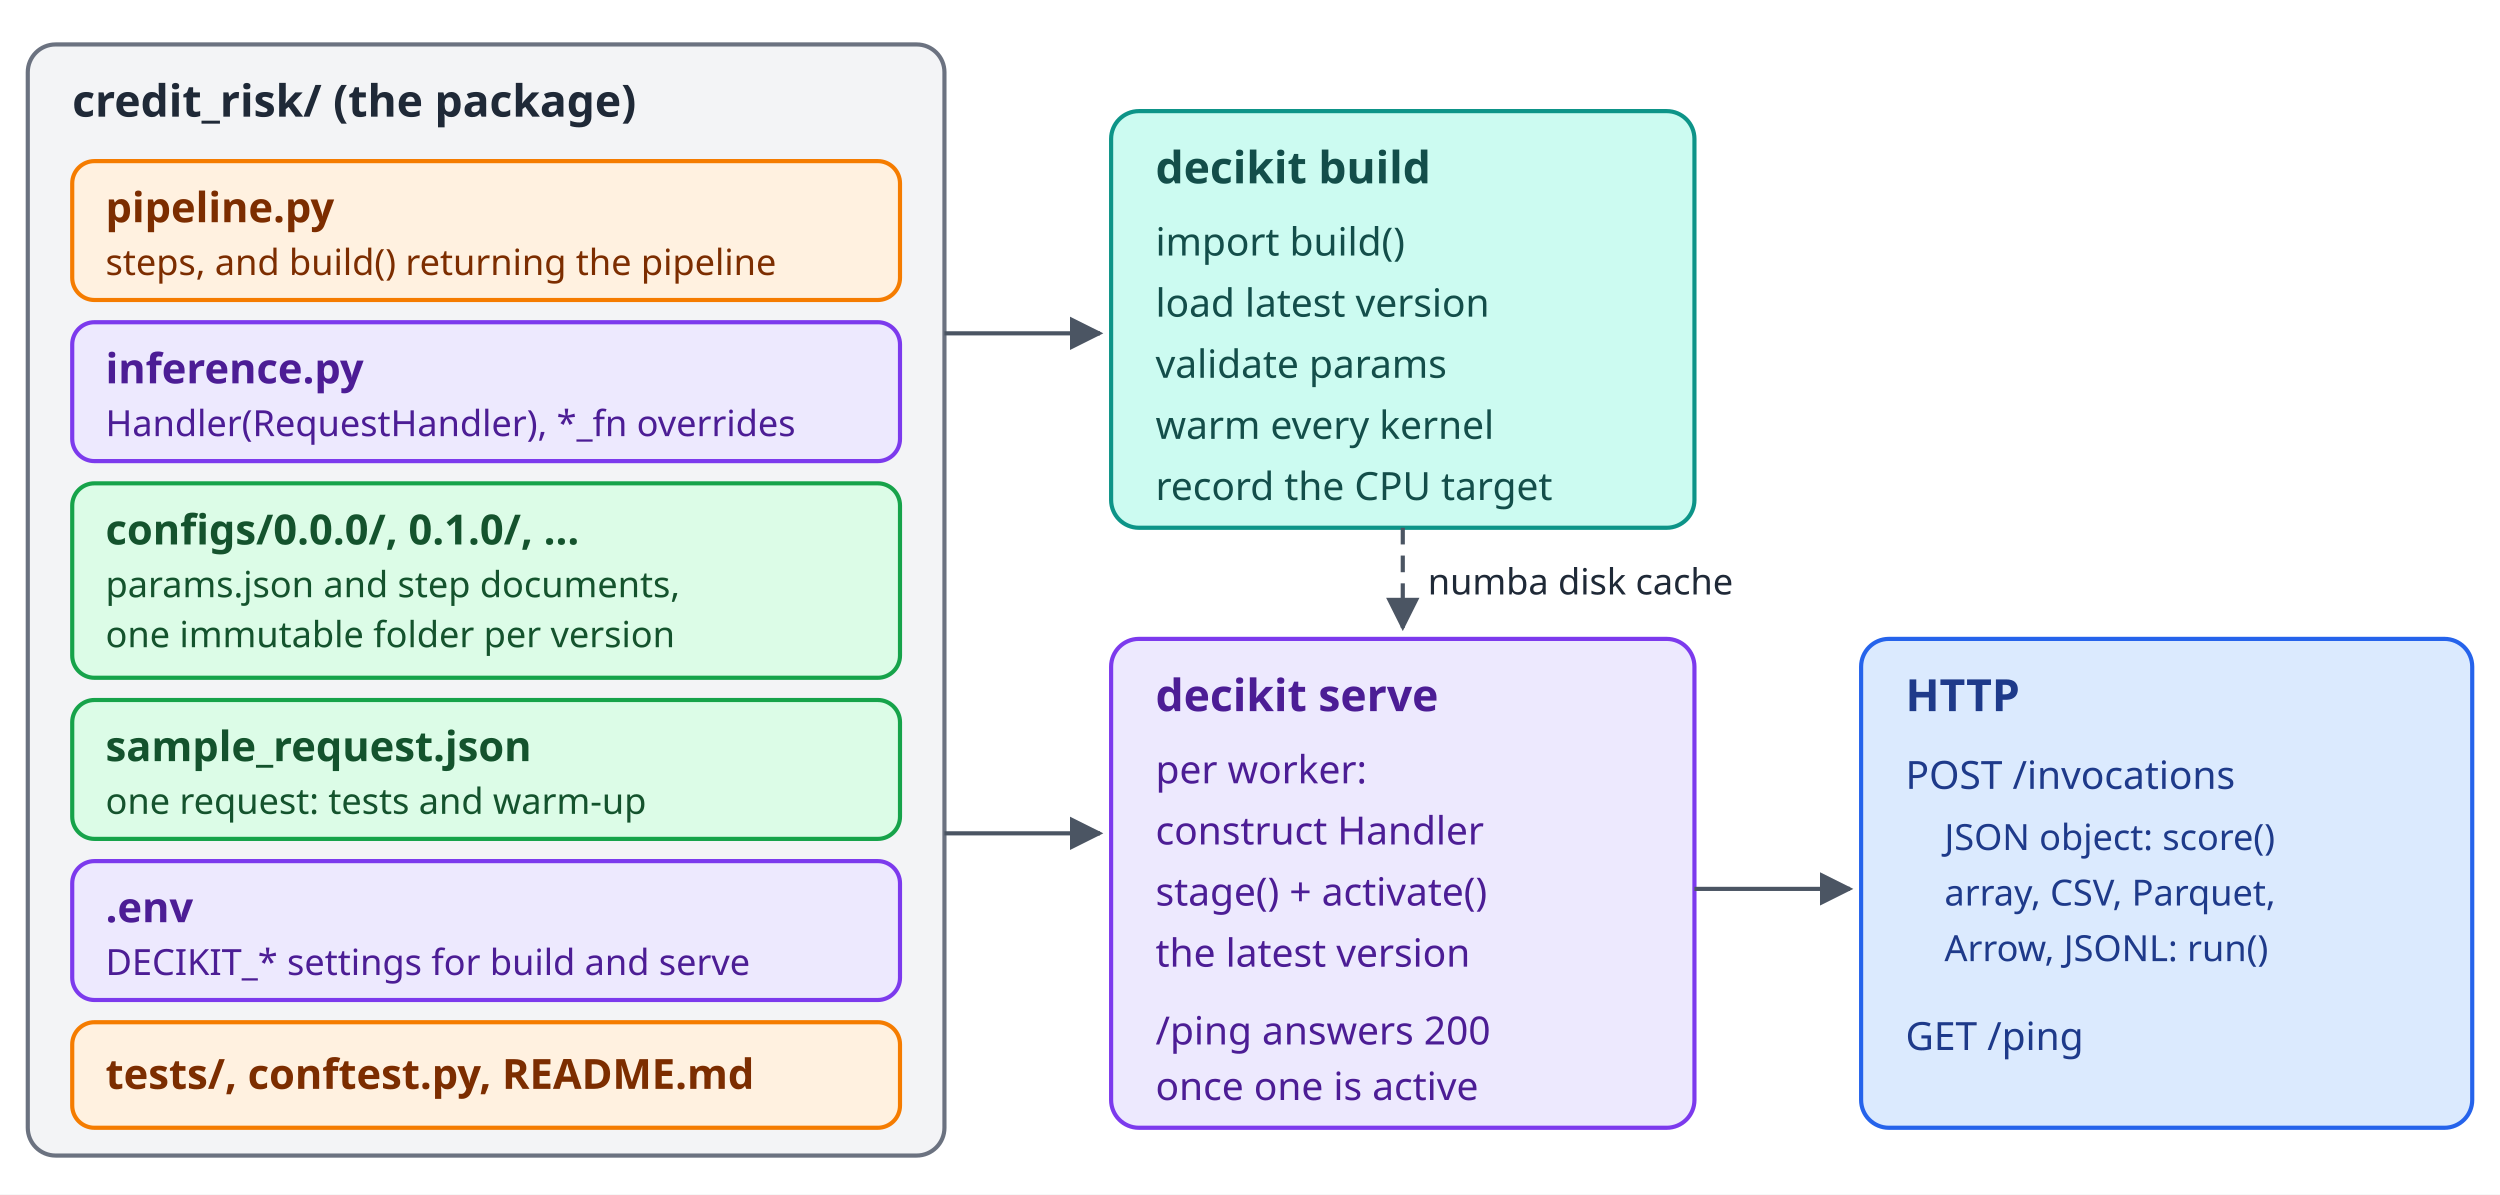
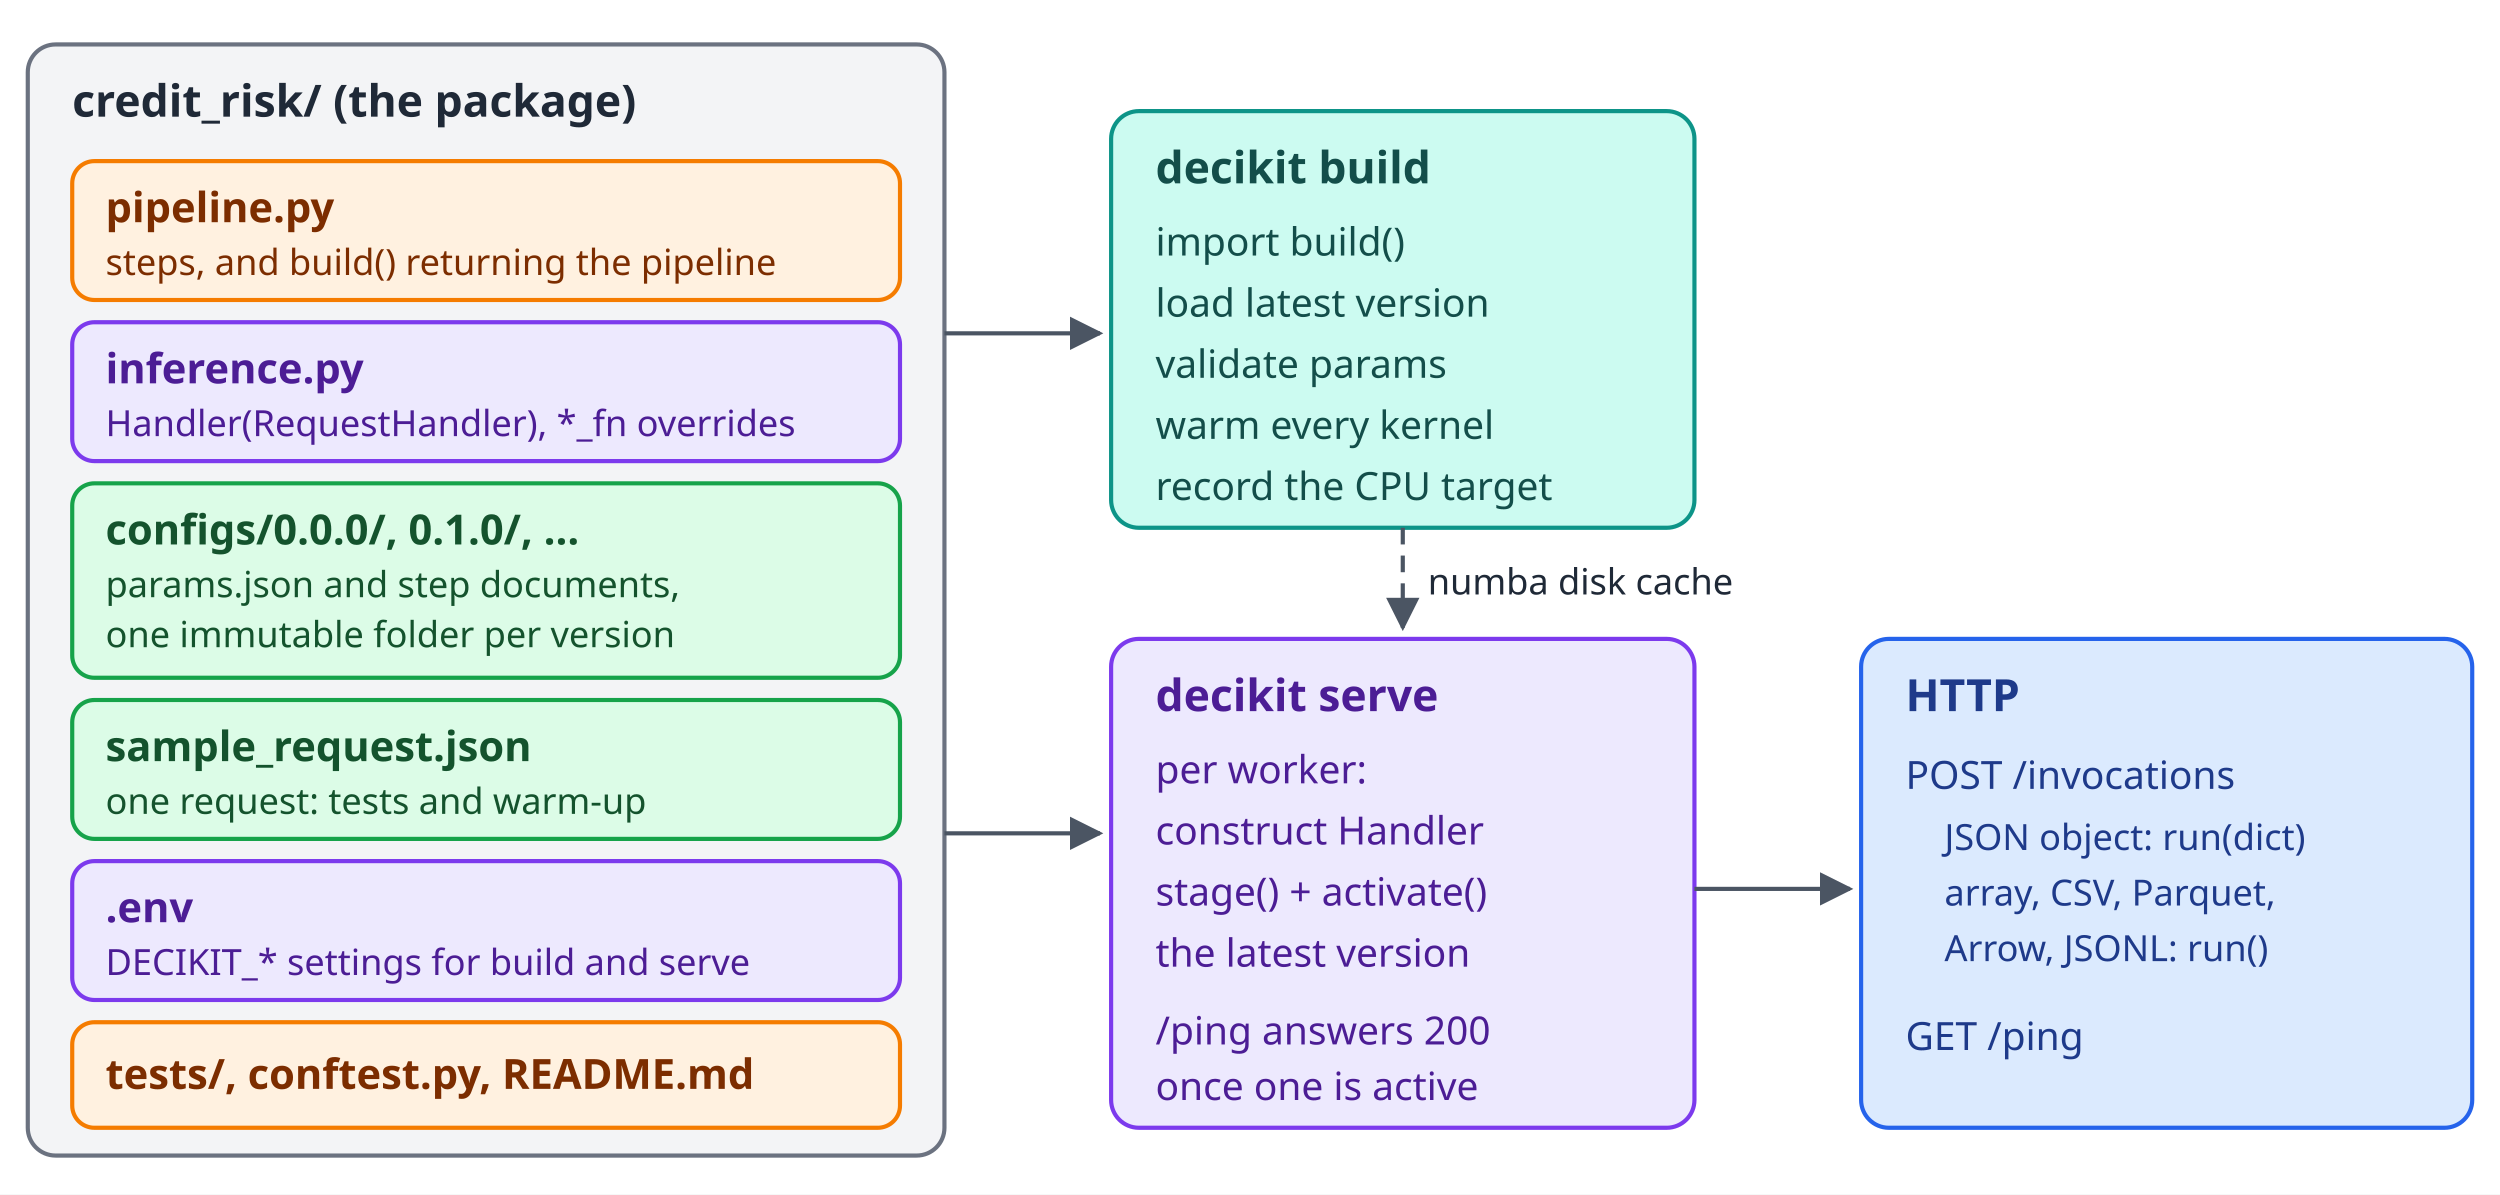
<svg xmlns="http://www.w3.org/2000/svg" viewBox="0 0 900 430" font-family="system-ui, sans-serif">
  <defs>
    <marker id="arr" viewBox="0 0 10 10" refX="9" refY="5" markerWidth="8" markerHeight="8" orient="auto-start-reverse">
      <path d="M0,0 L10,5 L0,10 z" fill="#4b5563" />
    </marker>
  </defs>
  <rect x="0" y="0" width="900" height="430" fill="#ffffff" />
  <rect x="10" y="16" width="330" height="400" rx="10" fill="#f3f4f6" stroke="#6b7280" stroke-width="1.5" />
  <text x="26" y="42" font-size="16" font-weight="600" fill="#1f2937">credit_risk/  (the package)</text>
  <rect x="26" y="58" width="298" height="50" rx="8" fill="#fff1e0" stroke="#f57c00" stroke-width="1.5" />
  <text x="38" y="80" font-size="15" font-weight="600" fill="#7c2d00">pipeline.py</text>
  <text x="38" y="99" font-size="13" fill="#7c2d00">steps, and build() returning the pipeline</text>
  <rect x="26" y="116" width="298" height="50" rx="8" fill="#ede9fe" stroke="#7c3aed" stroke-width="1.5" />
  <text x="38" y="138" font-size="15" font-weight="600" fill="#4c1d95">inference.py</text>
  <text x="38" y="157" font-size="13" fill="#4c1d95">Handler(RequestHandler), *_fn overrides</text>
  <rect x="26" y="174" width="298" height="70" rx="8" fill="#dcfce7" stroke="#16a34a" stroke-width="1.5" />
  <text x="38" y="196" font-size="15" font-weight="600" fill="#14532d">configs/0.0.0/, 0.1.0/, ...</text>
  <text x="38" y="215" font-size="13" fill="#14532d">params.json and step documents,</text>
  <text x="38" y="233" font-size="13" fill="#14532d">one immutable folder per version</text>
  <rect x="26" y="252" width="298" height="50" rx="8" fill="#dcfce7" stroke="#16a34a" stroke-width="1.5" />
  <text x="38" y="274" font-size="15" font-weight="600" fill="#14532d">sample_request.json</text>
  <text x="38" y="293" font-size="13" fill="#14532d">one request: tests and warm-up</text>
  <rect x="26" y="310" width="298" height="50" rx="8" fill="#ede9fe" stroke="#7c3aed" stroke-width="1.5" />
  <text x="38" y="332" font-size="15" font-weight="600" fill="#4c1d95">.env</text>
  <text x="38" y="351" font-size="13" fill="#4c1d95">DECIKIT_* settings for build and serve</text>
  <rect x="26" y="368" width="298" height="38" rx="8" fill="#fff1e0" stroke="#f57c00" stroke-width="1.5" />
  <text x="38" y="392" font-size="15" font-weight="600" fill="#7c2d00">tests/, conftest.py, README.md</text>
  <rect x="400" y="40" width="210" height="150" rx="10" fill="#ccfbf1" stroke="#0d9488" stroke-width="1.5" />
  <text x="416" y="66" font-size="16" font-weight="600" fill="#134e4a">decikit build</text>
  <text x="416" y="92" font-size="14" fill="#134e4a">import build()</text>
  <text x="416" y="114" font-size="14" fill="#134e4a">load latest version</text>
  <text x="416" y="136" font-size="14" fill="#134e4a">validate params</text>
  <text x="416" y="158" font-size="14" fill="#134e4a">warm every kernel</text>
  <text x="416" y="180" font-size="14" fill="#134e4a">record the CPU target</text>
  <rect x="400" y="230" width="210" height="176" rx="10" fill="#ede9fe" stroke="#7c3aed" stroke-width="1.5" />
  <text x="416" y="256" font-size="16" font-weight="600" fill="#4c1d95">decikit serve</text>
  <text x="416" y="282" font-size="14" fill="#4c1d95">per worker:</text>
  <text x="416" y="304" font-size="14" fill="#4c1d95">construct Handler</text>
  <text x="416" y="326" font-size="14" fill="#4c1d95">stage() + activate()</text>
  <text x="416" y="348" font-size="14" fill="#4c1d95">the latest version</text>
  <text x="416" y="376" font-size="14" fill="#4c1d95">/ping answers 200</text>
  <text x="416" y="396" font-size="14" fill="#4c1d95">once one is active</text>
  <path d="M340,120 L396,120" fill="none" stroke="#4b5563" stroke-width="1.5" marker-end="url(#arr)" />
  <path d="M340,300 L396,300" fill="none" stroke="#4b5563" stroke-width="1.5" marker-end="url(#arr)" />
  <path d="M505,190 L505,226" fill="none" stroke="#4b5563" stroke-width="1.5" stroke-dasharray="6 4" marker-end="url(#arr)" />
  <text x="514" y="214" font-size="13" fill="#1f2937">numba disk cache</text>
  <rect x="670" y="230" width="220" height="176" rx="10" fill="#dbeafe" stroke="#2563eb" stroke-width="1.5" />
  <text x="686" y="256" font-size="16" font-weight="600" fill="#1e3a8a">HTTP</text>
  <text x="686" y="284" font-size="14" fill="#1e3a8a">POST /invocations</text>
-   <text x="700" y="306" font-size="13" fill="#1e3a8a">JSON object: score()</text>
+   <text x="700" y="306" font-size="13" fill="#1e3a8a">JSON object: run(dict)</text>
  <text x="700" y="326" font-size="13" fill="#1e3a8a">array, CSV, Parquet,</text>
  <text x="700" y="346" font-size="13" fill="#1e3a8a">Arrow, JSONL: run()</text>
  <text x="686" y="378" font-size="14" fill="#1e3a8a">GET /ping</text>
  <path d="M610,320 L666,320" fill="none" stroke="#4b5563" stroke-width="1.5" marker-end="url(#arr)" />
</svg>
